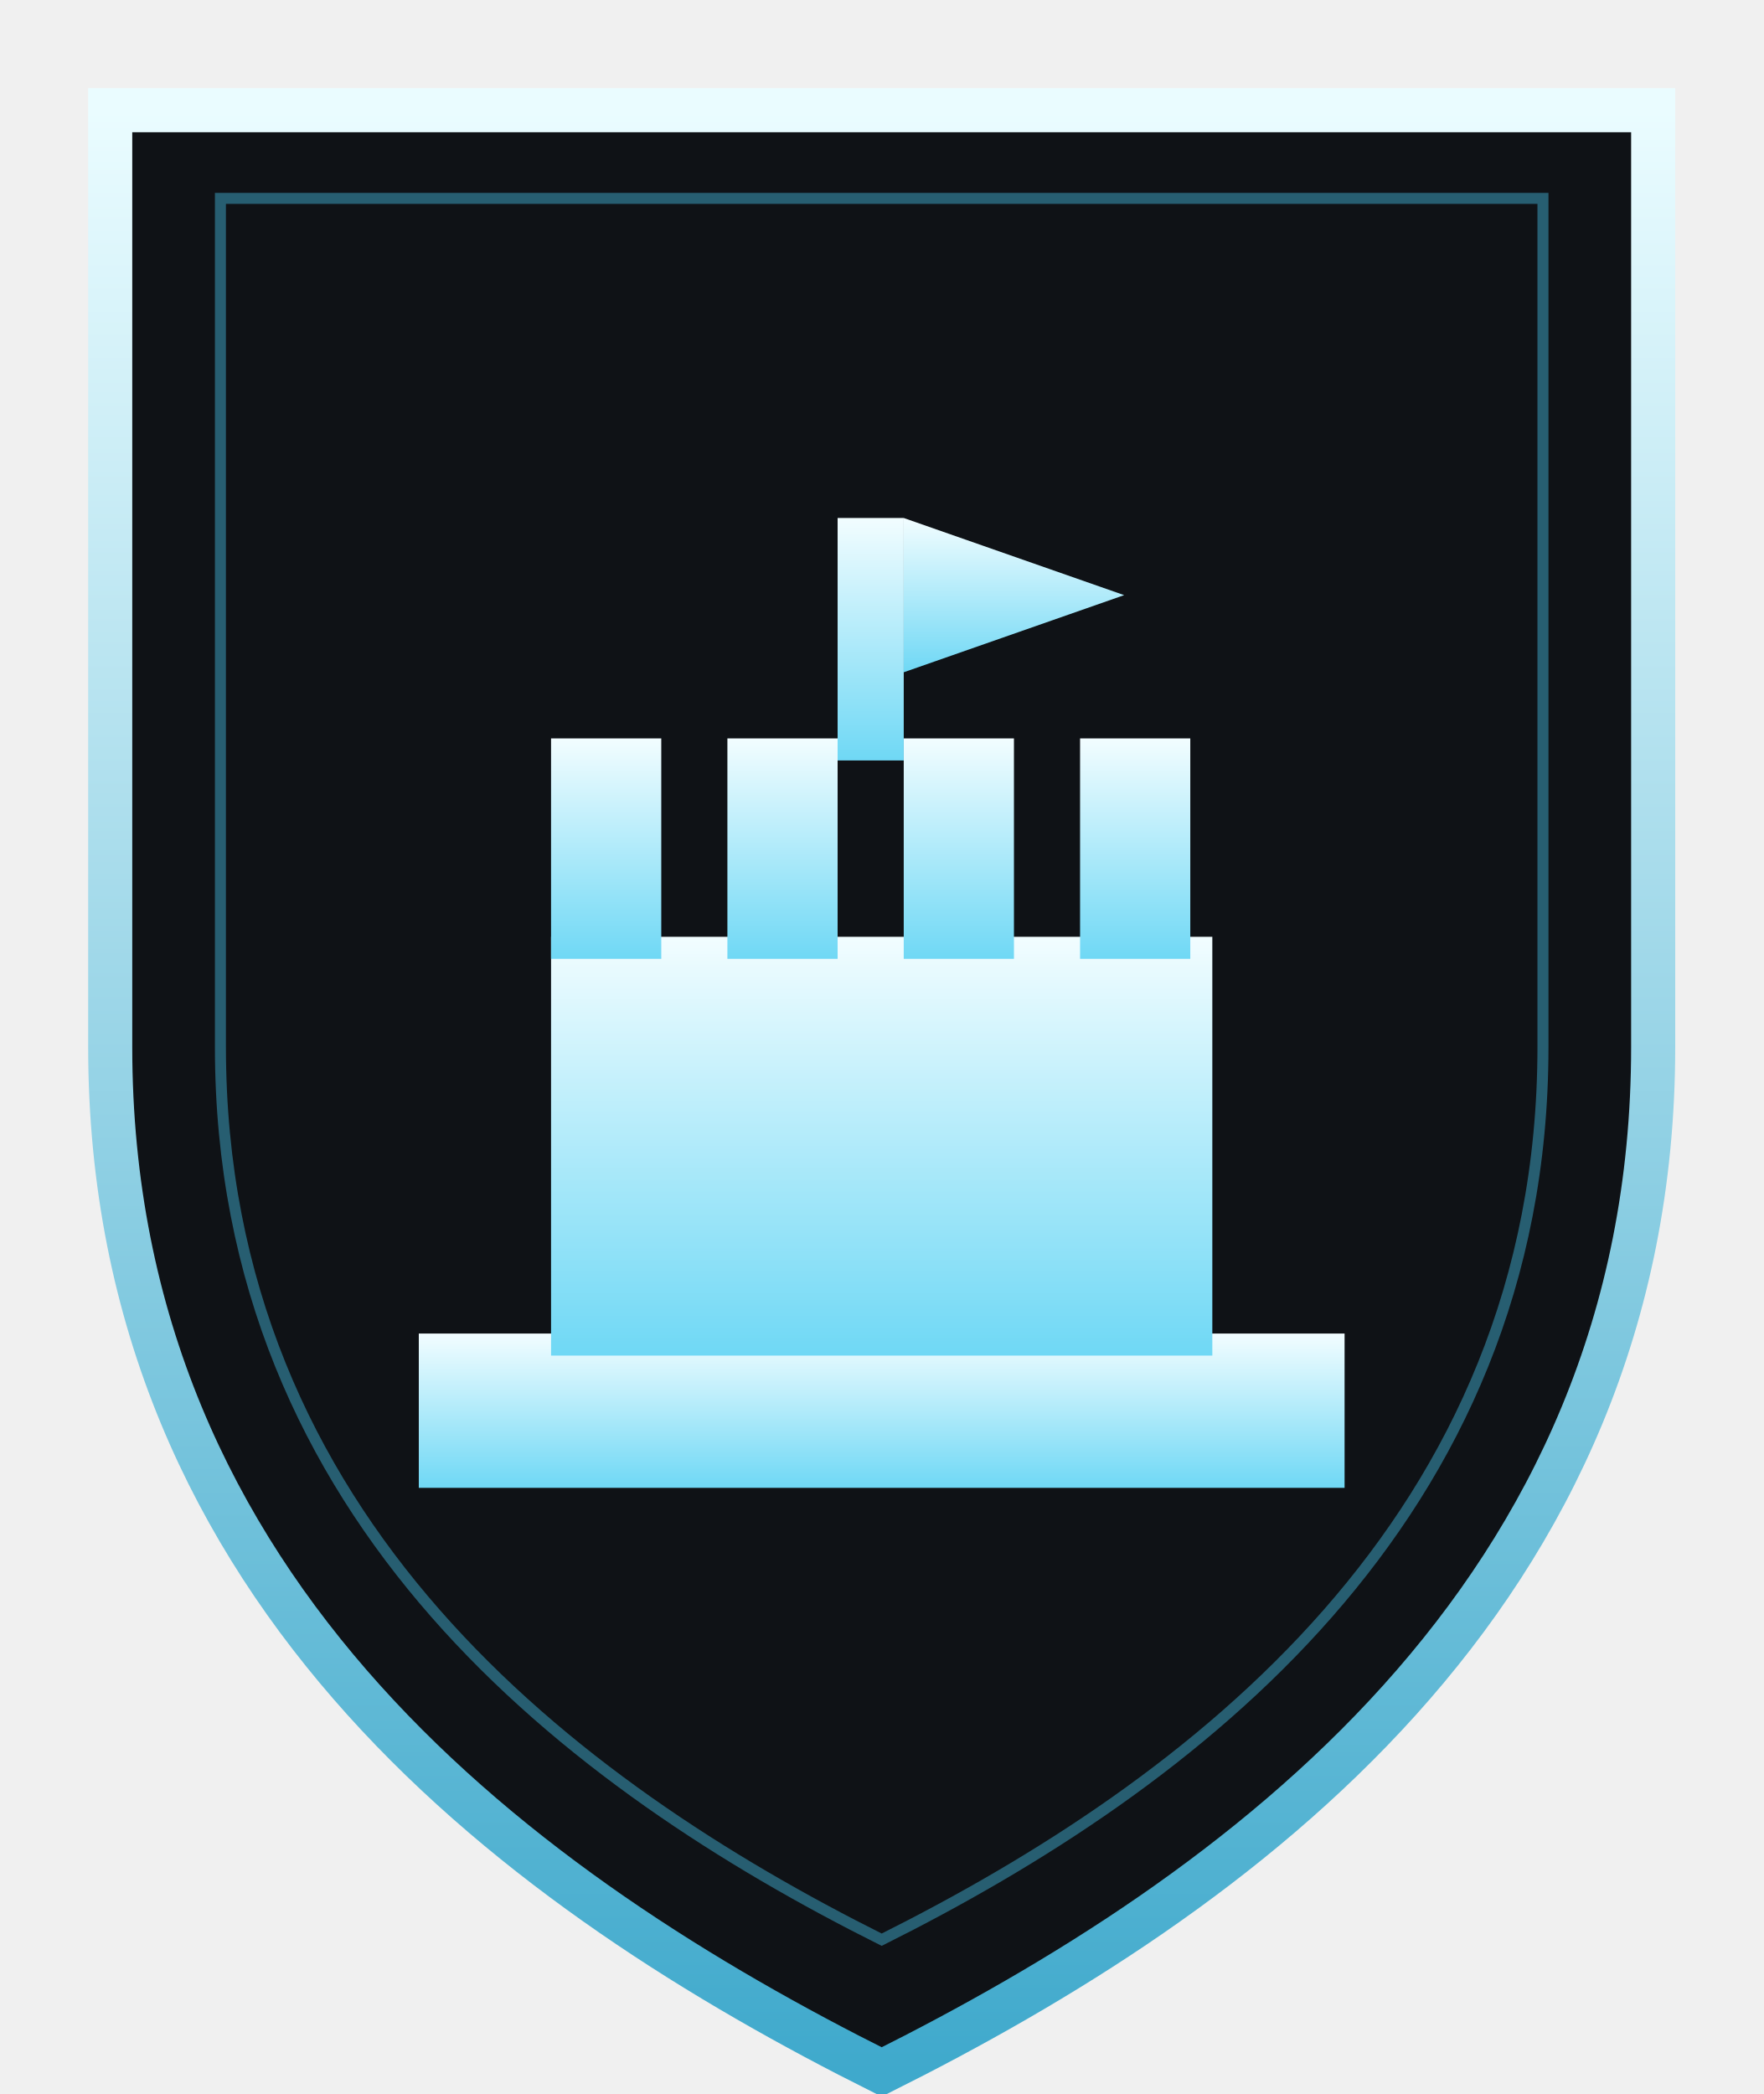
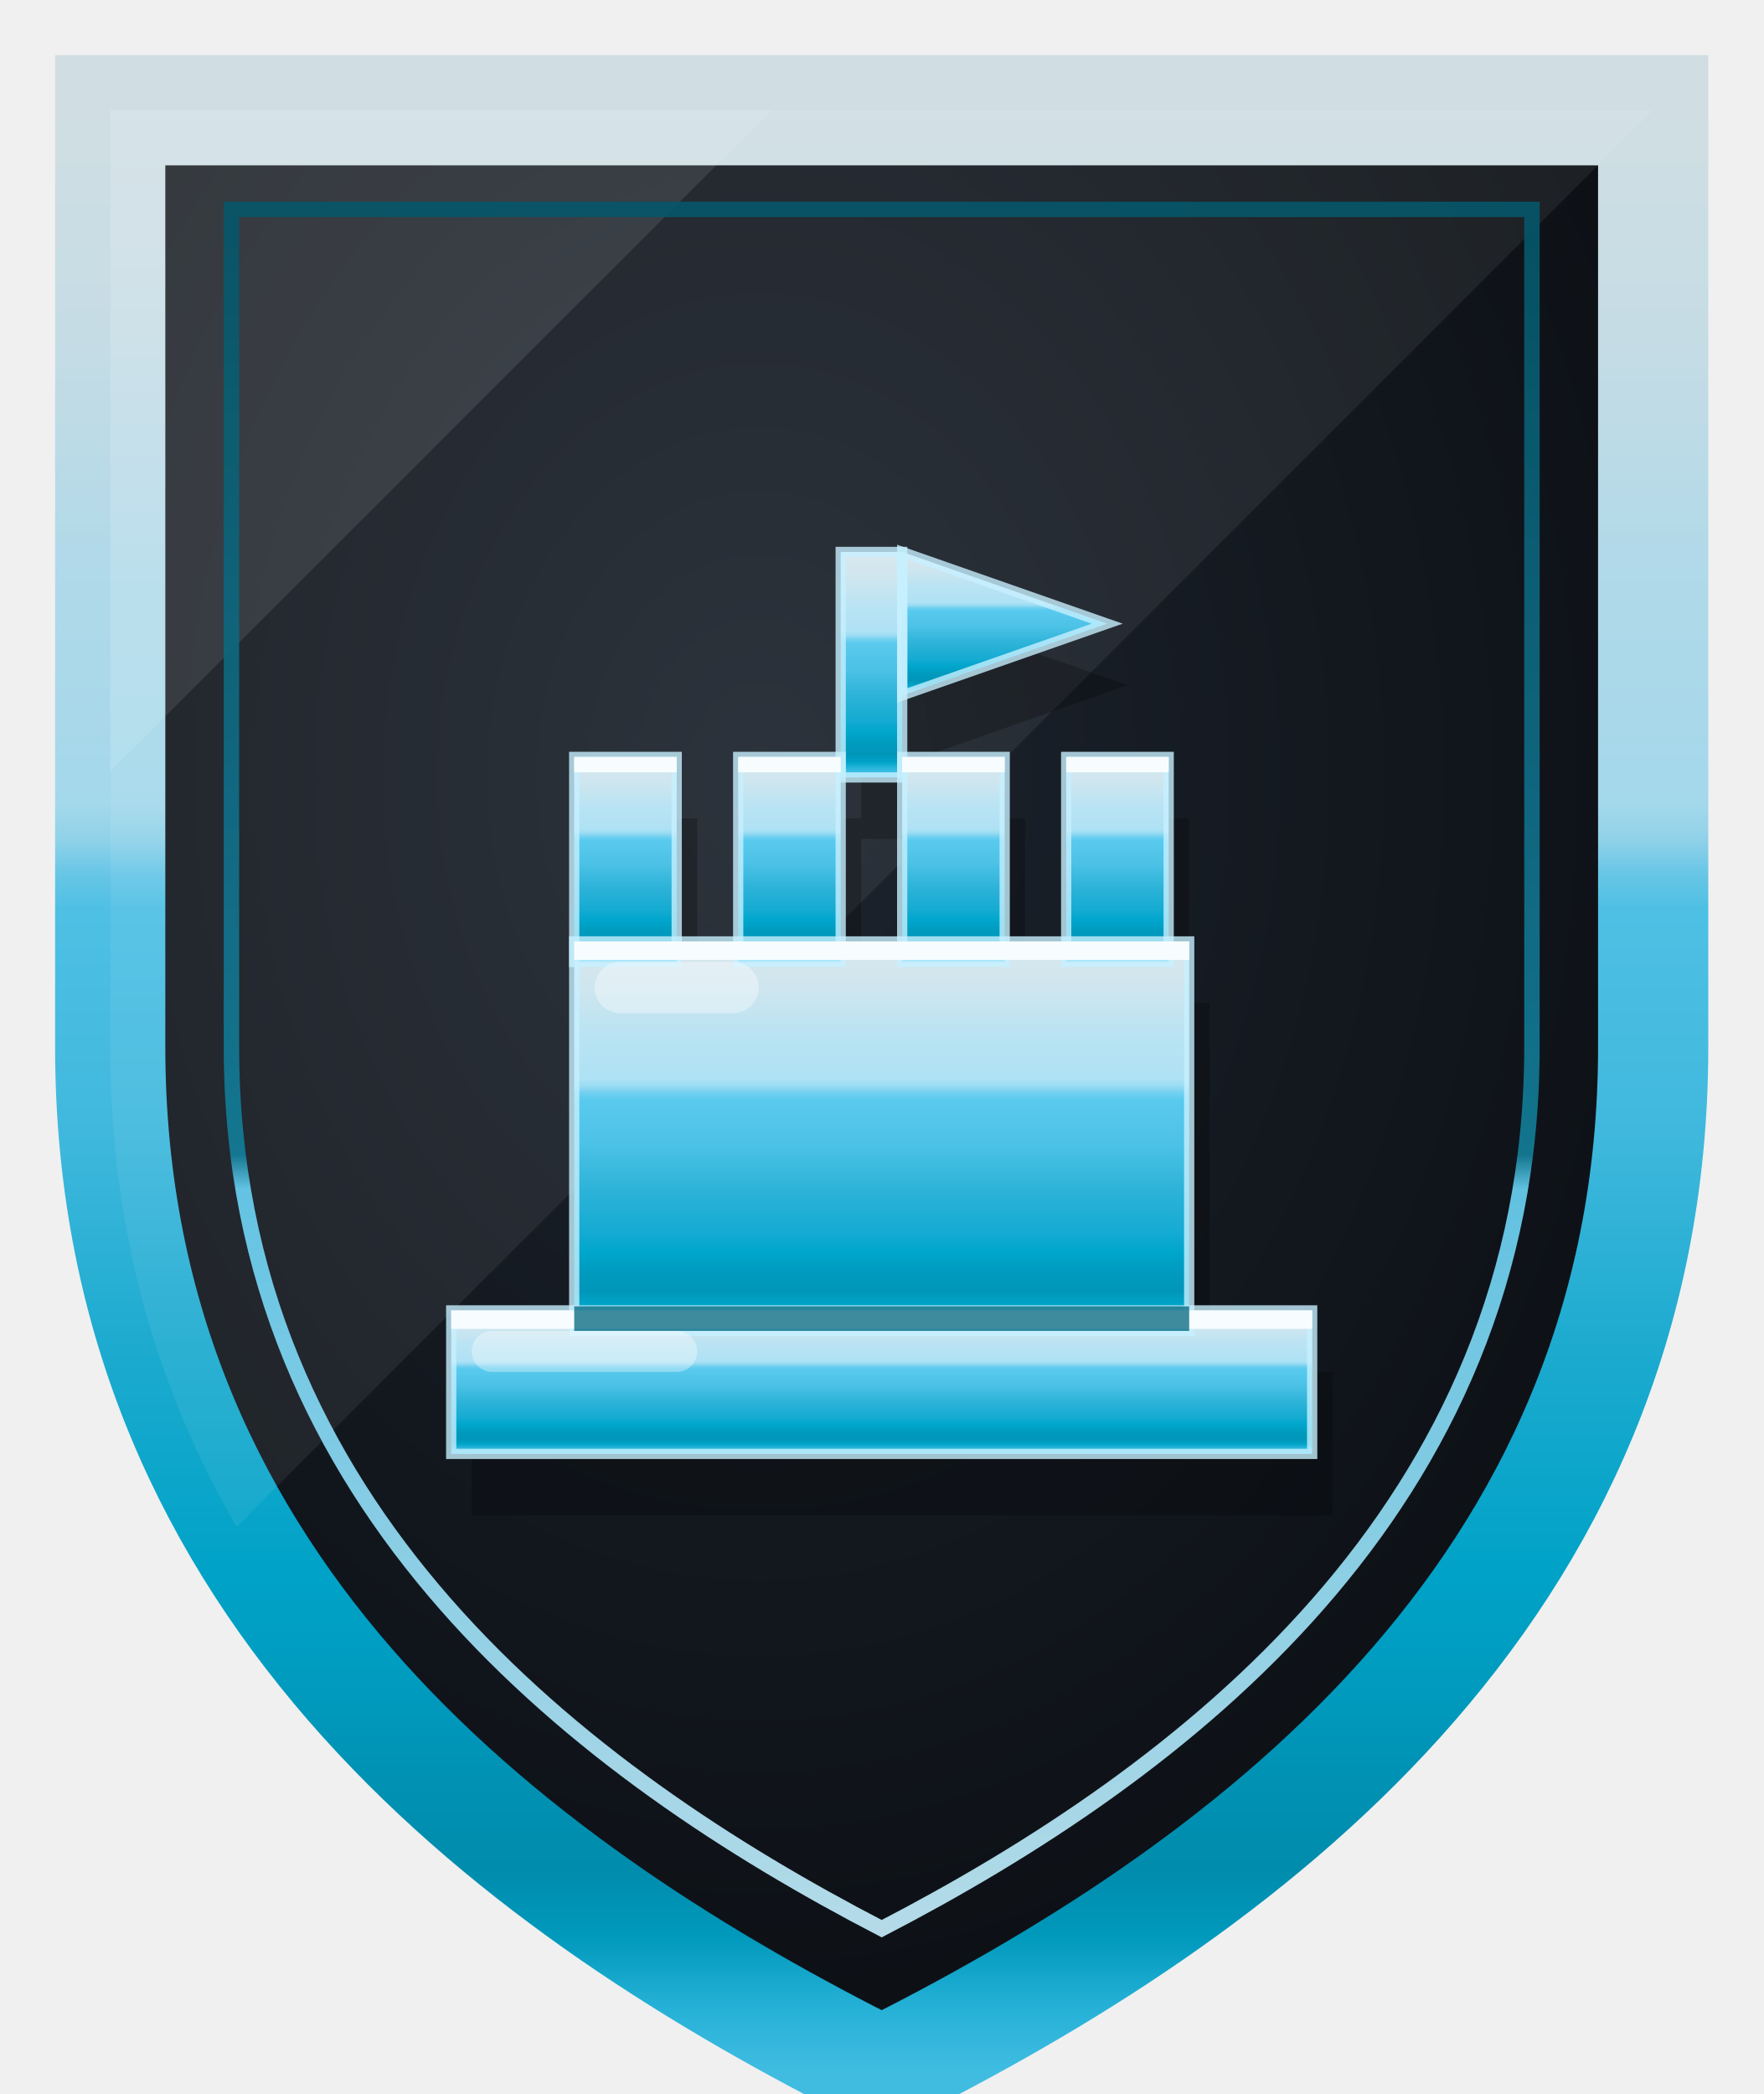
<svg xmlns="http://www.w3.org/2000/svg" viewBox="0 0 160 190" width="160" height="190" role="img" aria-labelledby="t">
  <defs>
-     <linearGradient id="iceGrad" x1="0" y1="0" x2="0" y2="1">
-       <stop offset="0%" stop-color="#f2fdff" />
-       <stop offset="100%" stop-color="#6fd8f5" />
+     <linearGradient id="crestface" x1="0" y1="0" x2="0" y2="1">
+       <stop offset="0.00%" stop-color="#dae7ed" />
+       <stop offset="11.77%" stop-color="#cfe6ef" />
+       <stop offset="23.53%" stop-color="#bae3f3" />
+       <stop offset="35.30%" stop-color="#aee2f4" />
+       <stop offset="37.10%" stop-color="#9adcf3" />
+       <stop offset="38.90%" stop-color="#72d0f0" />
+       <stop offset="40.70%" stop-color="#59caee" />
+       <stop offset="52.03%" stop-color="#4cc2e6" />
+       <stop offset="63.37%" stop-color="#2eb3d9" />
+       <stop offset="74.70%" stop-color="#15abd2" />
+       <stop offset="79.70%" stop-color="#00a6cc" />
+       <stop offset="84.70%" stop-color="#009bbf" />
+       <stop offset="89.70%" stop-color="#0096b9" />
+       <stop offset="93.13%" stop-color="#00a3c8" />
+       <stop offset="96.57%" stop-color="#34bae0" />
+       <stop offset="100.00%" stop-color="#4cc6eb" />
    </linearGradient>
-     <linearGradient id="shieldEdge" x1="0" y1="0" x2="0" y2="1">
-       <stop offset="0%" stop-color="#eafcff" />
-       <stop offset="100%" stop-color="#3fa9cc" />
+     <linearGradient id="crestrim" x1="0" y1="0" x2="0" y2="1">
+       <stop offset="0.00%" stop-color="#d0dee3" />
+       <stop offset="11.77%" stop-color="#c5dce5" />
+       <stop offset="23.53%" stop-color="#b0d9e9" />
+       <stop offset="35.30%" stop-color="#a4d8eb" />
+       <stop offset="37.10%" stop-color="#91d2e9" />
+       <stop offset="38.90%" stop-color="#68c6e6" />
+       <stop offset="40.70%" stop-color="#4ec0e4" />
+       <stop offset="52.03%" stop-color="#40b8dd" />
+       <stop offset="63.37%" stop-color="#1caacf" />
+       <stop offset="74.70%" stop-color="#00a2c7" />
+       <stop offset="79.70%" stop-color="#009cc0" />
+       <stop offset="84.70%" stop-color="#0092b4" />
+       <stop offset="89.70%" stop-color="#008cad" />
+       <stop offset="93.13%" stop-color="#0099bc" />
+       <stop offset="96.57%" stop-color="#24b0d6" />
+       <stop offset="100.00%" stop-color="#40bce1" />
    </linearGradient>
+     <linearGradient id="crestrimin" x1="0" y1="0" x2="0" y2="1">
+       <stop offset="0%" stop-color="#06566a" />
+       <stop offset="55%" stop-color="#137e9a" />
+       <stop offset="57%" stop-color="#6bd4f6" />
+       <stop offset="100%" stop-color="#c6f0ff" />
+     </linearGradient>
+     <radialGradient id="crestwell" cx="42%" cy="34%" r="78%">
+       <stop offset="0%" stop-color="#1d242e" />
+       <stop offset="100%" stop-color="#090c10" />
+     </radialGradient>
+     <clipPath id="crestclip">
+       <path d="M10,10 H150 V95 C150,145 112,172 80,188 C48,172 10,145 10,95 Z" />
+     </clipPath>
  </defs>
-   <path d="M10,10 H150 V95 C150,145 112,172 80,188 C48,172 10,145 10,95 Z" fill="#0f1216" stroke="url(#shieldEdge)" stroke-width="4" />
-   <path d="M20,18 H140 V95 C140,138 108,162 80,176 C52,162 20,138 20,95 Z" fill="none" stroke="#3fa9cc" stroke-width="1" opacity="0.5" />
-   <g fill="url(#iceGrad)" transform="translate(38,55)">
-     <rect x="0" y="66" width="84" height="14" />
-     <rect x="12" y="30" width="60" height="38" />
-     <rect x="12" y="12" width="10" height="20" />
-     <rect x="28" y="12" width="10" height="20" />
-     <rect x="44" y="12" width="10" height="20" />
-     <rect x="60" y="12" width="10" height="20" />
-     <rect x="38" y="-8" width="6" height="22" />
-     <path d="M44,-8 L64,-1 L44,6 Z" />
+   <path d="M10,10 H150 V95 C150,145 112,172 80,188 C48,172 10,145 10,95 Z" fill="url(#crestwell)" stroke="url(#crestrim)" stroke-width="10.0" />
+   <g clip-path="url(#crestclip)">
+     <path d="M10,10 H150 L10,150 Z" fill="#ffffff" opacity=".07" />
+     <path d="M10,10 H70 L10,70 Z" fill="#f7fdff" opacity=".10" />
+   </g>
+   <path d="M21,19 H139 V95 C139,137 107,161 80,175 C53,161 21,137 21,95 Z" fill="none" stroke="url(#crestrimin)" stroke-width="1.4" opacity=".9" />
+   <g transform="translate(38,55) translate(42,36) scale(0.930) translate(-42,-36)">
+     <g fill="#000" opacity="0.24" transform="translate(2,6)">
+       <rect x="0" y="66" width="84" height="14" />
+       <rect x="12" y="30" width="60" height="38" />
+       <rect x="12" y="12" width="10" height="20" />
+       <rect x="28" y="12" width="10" height="20" />
+       <rect x="44" y="12" width="10" height="20" />
+       <rect x="60" y="12" width="10" height="20" />
+       <rect x="38" y="-8" width="6" height="22" />
+       <path d="M44,-8 L64,-1 L44,6 Z" />
+     </g>
+     <g fill="url(#crestface)">
+       <rect x="0" y="66" width="84" height="14" />
+       <rect x="12" y="30" width="60" height="38" />
+       <rect x="12" y="12" width="10" height="20" />
+       <rect x="28" y="12" width="10" height="20" />
+       <rect x="44" y="12" width="10" height="20" />
+       <rect x="60" y="12" width="10" height="20" />
+       <rect x="38" y="-8" width="6" height="22" />
+       <path d="M44,-8 L64,-1 L44,6 Z" />
+     </g>
+     <g fill="none" stroke="#c6f0ff" stroke-width="1" stroke-opacity="0.80">
+       <rect x="0" y="66" width="84" height="14" />
+       <rect x="12" y="30" width="60" height="38" />
+       <rect x="12" y="12" width="10" height="20" />
+       <rect x="28" y="12" width="10" height="20" />
+       <rect x="44" y="12" width="10" height="20" />
+       <rect x="60" y="12" width="10" height="20" />
+       <rect x="38" y="-8" width="6" height="22" />
+       <path d="M44,-8 L64,-1 L44,6 Z" />
+     </g>
+     <g fill="#f7fdff">
+       <rect x="0" y="66" width="84" height="1.8" />
+       <rect x="12" y="30" width="60" height="1.8" />
+       <rect x="12" y="12" width="10" height="1.5" />
+       <rect x="28" y="12" width="10" height="1.5" />
+       <rect x="44" y="12" width="10" height="1.5" />
+       <rect x="60" y="12" width="10" height="1.5" />
+     </g>
+     <g fill="#ffffff" opacity="0.35">
+       <rect x="14" y="32" width="16" height="5" rx="2.5" />
+       <rect x="2" y="68" width="22" height="4" rx="2" />
+     </g>
+     <g fill="#00657e" opacity=".75">
+       <rect x="12" y="65.6" width="60" height="2.4" />
+     </g>
  </g>
</svg>
